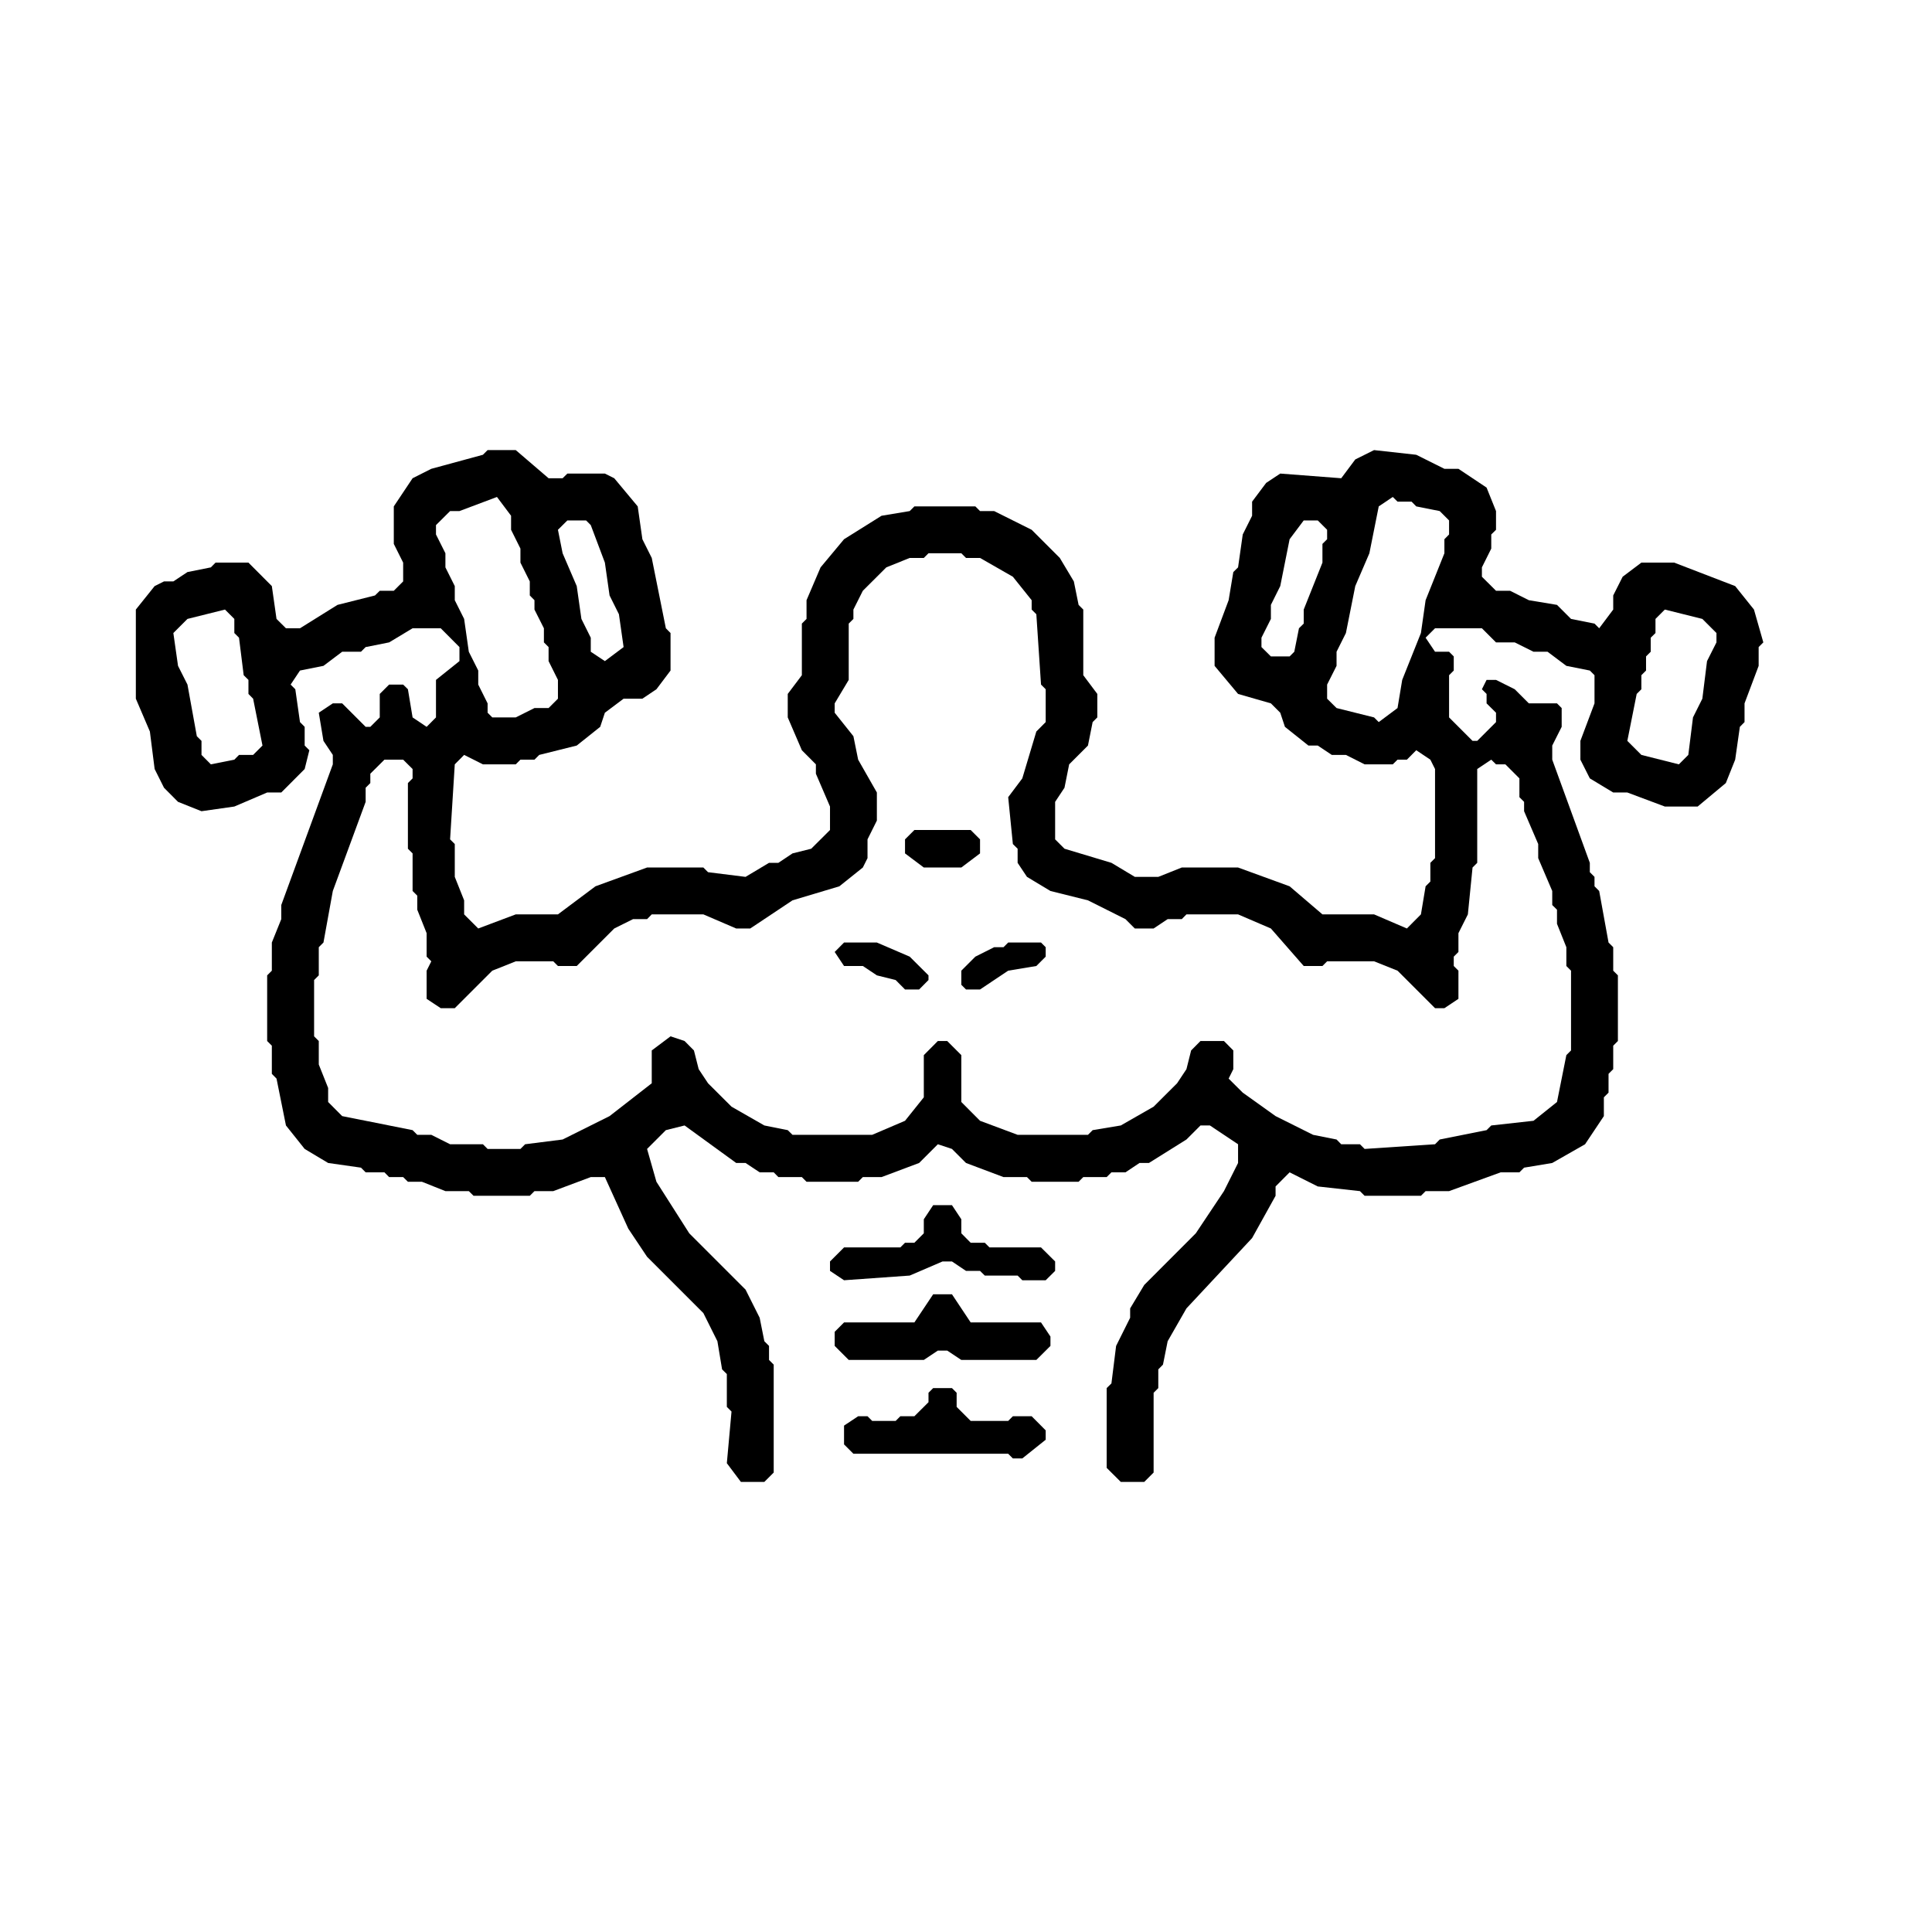
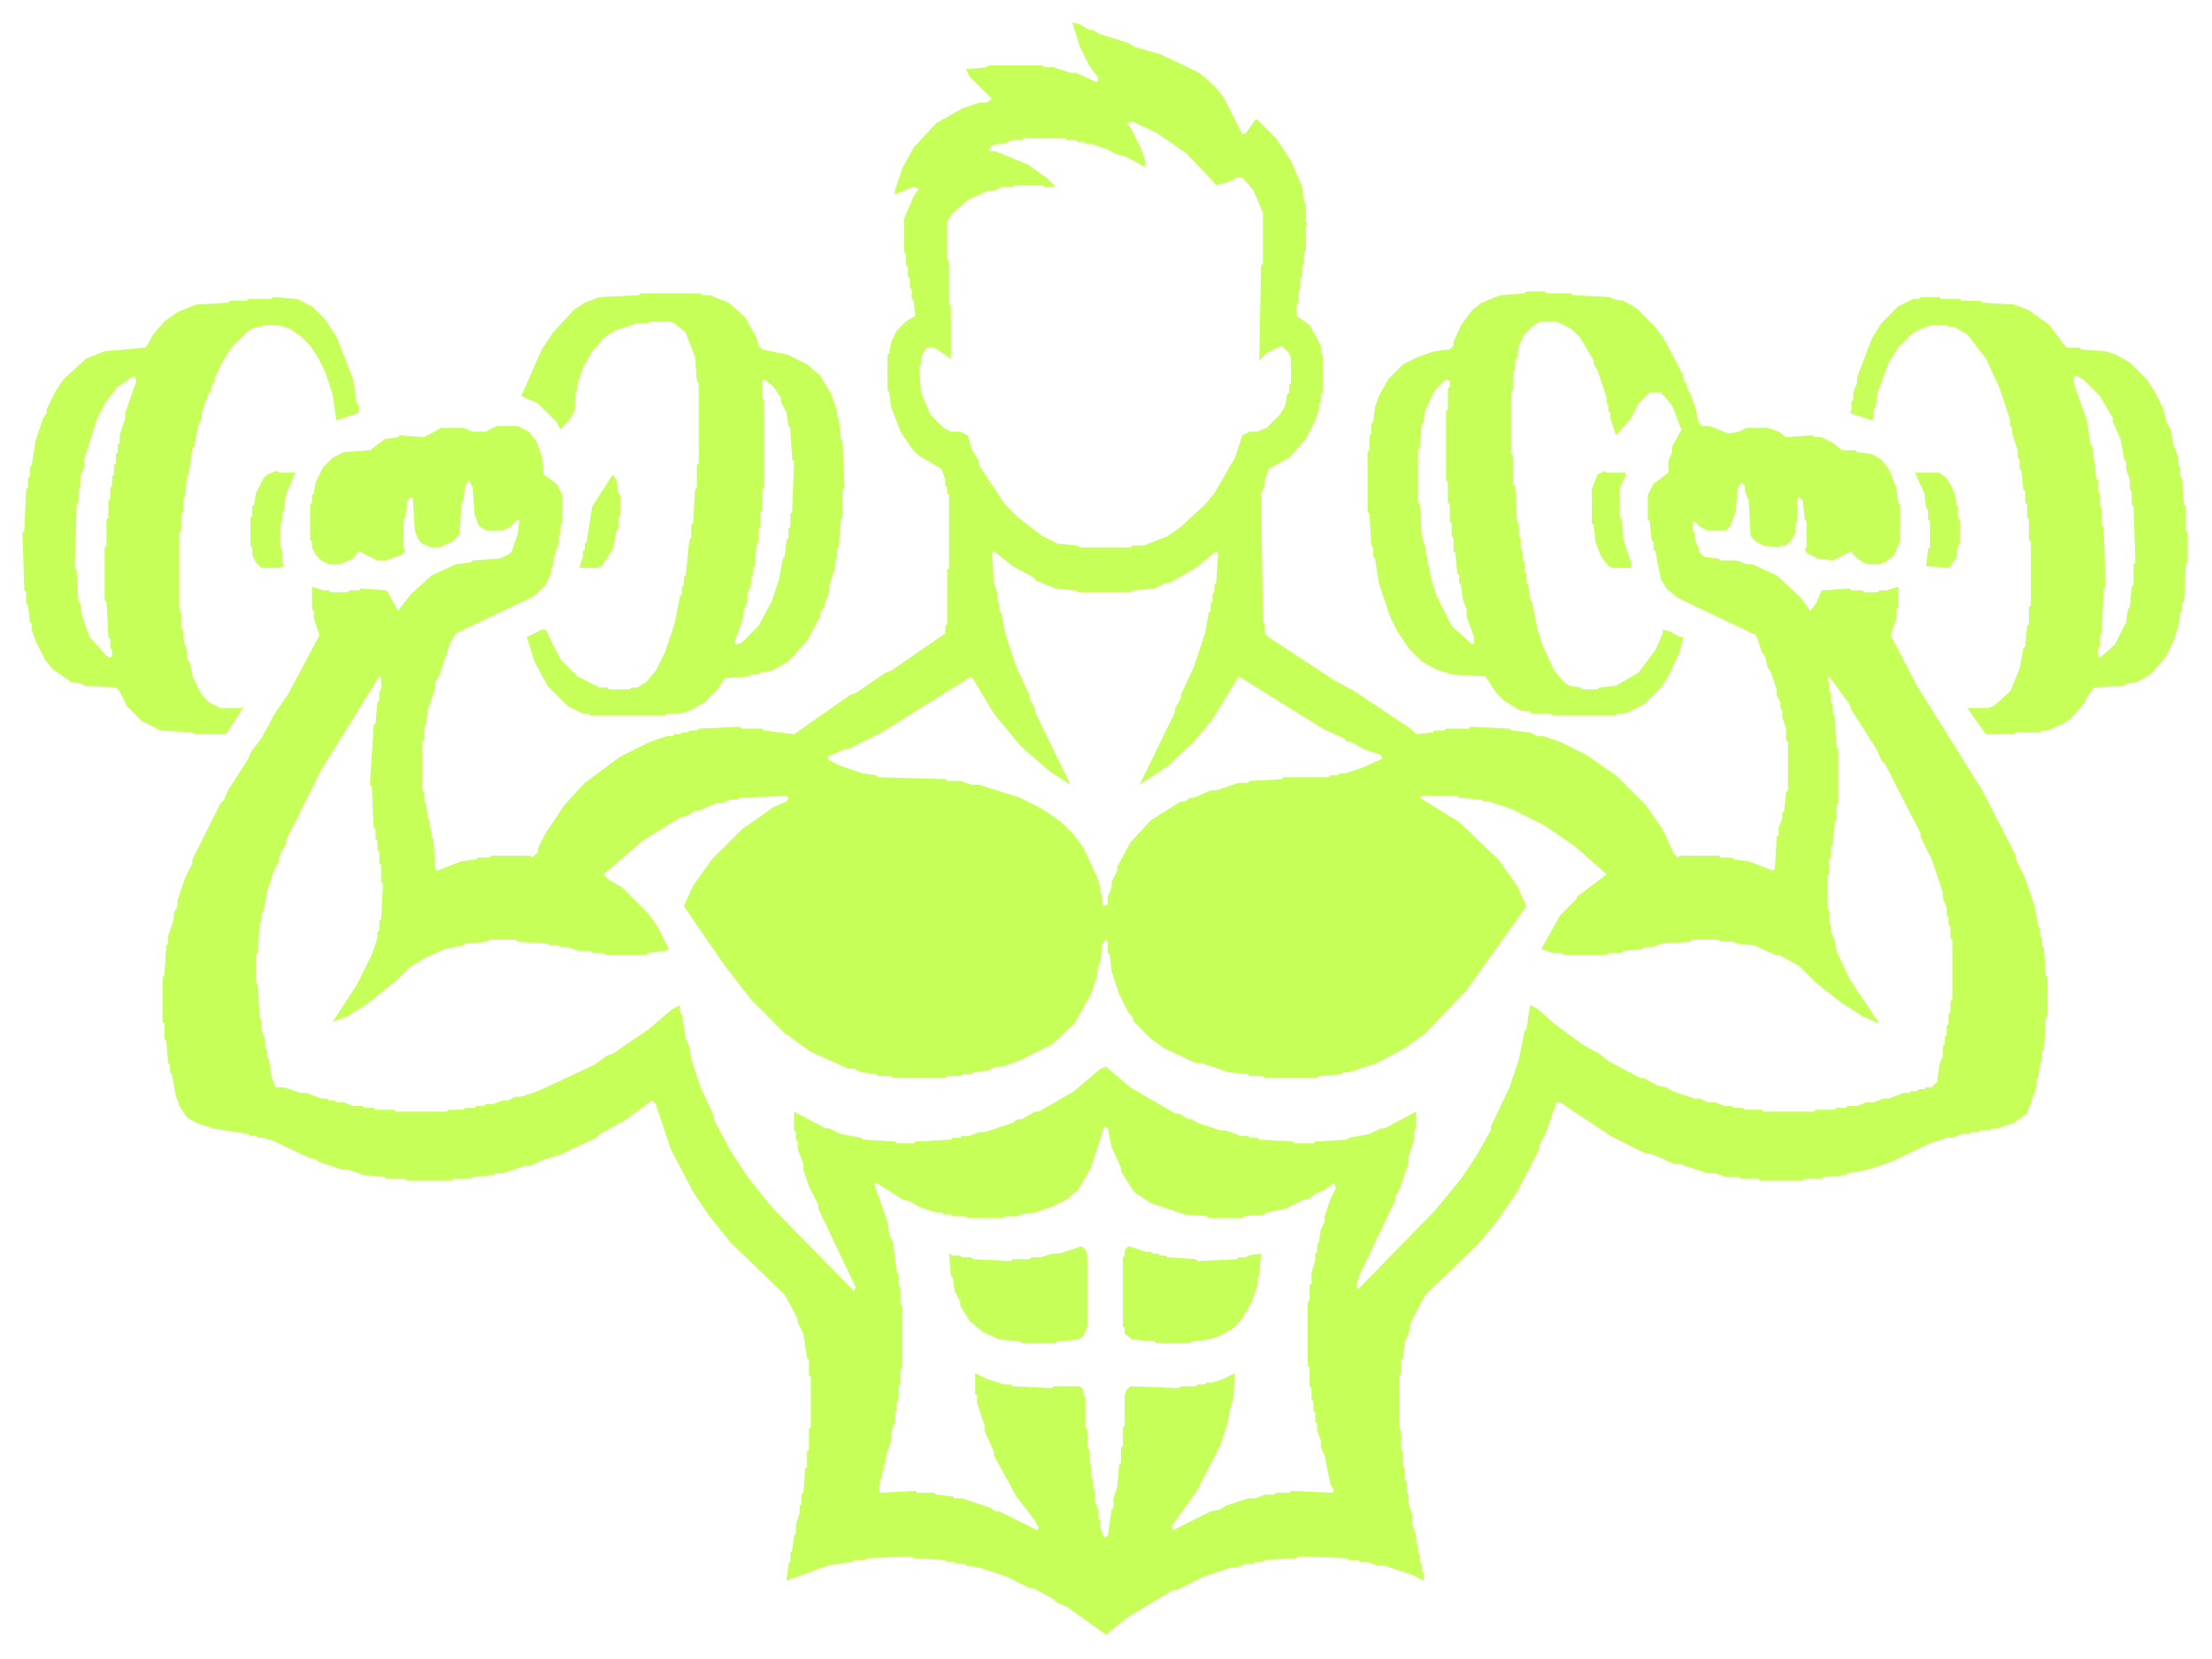
- <svg xmlns="http://www.w3.org/2000/svg" viewBox="0 0 256 256" role="img" aria-label="push">
-   <path fill="currentColor" fill-rule="evenodd" d="M 111.84,188.90 L 111.84,191.39 L 113.08,192.63 L 133.59,192.63 L 134.21,193.25 L 135.46,193.25 L 138.56,190.77 L 138.56,189.53 L 136.70,187.66 L 134.21,187.66 L 133.59,188.28 L 128.62,188.28 L 126.76,186.42 L 126.76,184.55 L 126.14,183.93 L 123.65,183.93 L 123.03,184.55 L 123.03,185.80 L 121.16,187.66 L 119.30,187.66 L 118.68,188.28 L 115.57,188.28 L 114.95,187.66 L 113.71,187.66 Z M 110.60,176.47 L 110.60,178.34 L 112.46,180.20 L 122.41,180.20 L 124.27,178.96 L 125.51,178.96 L 127.38,180.20 L 137.32,180.20 L 139.19,178.34 L 139.19,177.10 L 137.94,175.23 L 128.62,175.23 L 126.14,171.50 L 123.65,171.50 L 121.16,175.23 L 111.84,175.23 Z M 109.98,167.15 L 109.98,168.40 L 111.84,169.64 L 120.54,169.02 L 124.89,167.15 L 126.14,167.15 L 128.00,168.40 L 129.86,168.40 L 130.49,169.02 L 134.84,169.02 L 135.46,169.64 L 138.56,169.64 L 139.81,168.40 L 139.81,167.15 L 137.94,165.29 L 131.11,165.29 L 130.49,164.67 L 128.62,164.67 L 127.38,163.42 L 127.38,161.56 L 126.14,159.69 L 123.65,159.69 L 122.41,161.56 L 122.41,163.42 L 121.16,164.67 L 119.92,164.67 L 119.30,165.29 L 111.84,165.29 Z M 138.56,125.51 L 137.94,124.89 L 133.59,124.89 L 132.97,125.51 L 131.73,125.51 L 129.24,126.76 L 127.38,128.62 L 127.38,130.49 L 128.00,131.11 L 129.86,131.11 L 133.59,128.62 L 137.32,128.00 L 138.56,126.76 Z M 110.60,126.14 L 111.84,128.00 L 114.33,128.00 L 116.19,129.24 L 118.68,129.86 L 119.92,131.11 L 121.79,131.11 L 123.03,129.86 L 123.03,129.24 L 120.54,126.76 L 116.19,124.89 L 111.84,124.89 Z M 119.92,111.22 L 119.92,113.08 L 122.41,114.95 L 127.38,114.95 L 129.86,113.08 L 129.86,111.22 L 128.62,109.98 L 121.16,109.98 Z M 18.00,80.77 L 18.00,92.58 L 19.86,96.93 L 20.49,101.90 L 21.73,104.38 L 23.59,106.25 L 26.70,107.49 L 31.05,106.87 L 35.40,105.01 L 37.27,105.01 L 40.37,101.90 L 40.99,99.41 L 40.37,98.79 L 40.37,96.31 L 39.75,95.68 L 39.13,91.33 L 38.51,90.71 L 39.75,88.85 L 42.86,88.23 L 45.34,86.36 L 47.83,86.36 L 48.45,85.74 L 51.56,85.12 L 54.67,83.25 L 58.40,83.25 L 60.88,85.74 L 60.88,87.60 L 57.77,90.09 L 57.77,95.06 L 56.53,96.31 L 54.67,95.06 L 54.05,91.33 L 53.42,90.71 L 51.56,90.71 L 50.32,91.95 L 50.32,95.06 L 49.07,96.31 L 48.45,96.31 L 45.34,93.20 L 44.10,93.20 L 42.24,94.44 L 42.86,98.17 L 44.10,100.03 L 44.10,101.28 L 37.27,119.92 L 37.27,121.79 L 36.02,124.89 L 36.02,128.62 L 35.40,129.24 L 35.40,137.94 L 36.02,138.56 L 36.02,142.29 L 36.64,142.92 L 37.89,149.13 L 40.37,152.24 L 43.48,154.10 L 47.83,154.72 L 48.45,155.34 L 50.94,155.34 L 51.56,155.97 L 53.42,155.97 L 54.05,156.59 L 55.91,156.59 L 59.02,157.83 L 62.12,157.83 L 62.75,158.45 L 70.20,158.45 L 70.82,157.83 L 73.31,157.83 L 78.28,155.97 L 80.15,155.97 L 83.25,162.80 L 85.74,166.53 L 93.20,173.99 L 95.06,177.72 L 95.68,181.45 L 96.31,182.07 L 96.31,186.42 L 96.93,187.04 L 96.31,193.88 L 98.17,196.36 L 101.28,196.36 L 102.52,195.12 L 102.52,180.82 L 101.90,180.20 L 101.90,178.34 L 101.28,177.72 L 100.66,174.61 L 98.79,170.88 L 91.33,163.42 L 86.98,156.59 L 85.74,152.24 L 88.23,149.75 L 90.71,149.13 L 97.55,154.10 L 98.79,154.10 L 100.66,155.34 L 102.52,155.34 L 103.14,155.97 L 106.25,155.97 L 106.87,156.59 L 113.71,156.59 L 114.33,155.97 L 116.81,155.97 L 121.79,154.10 L 124.27,151.62 L 126.14,152.24 L 128.00,154.10 L 132.97,155.97 L 136.08,155.97 L 136.70,156.59 L 142.92,156.59 L 143.54,155.97 L 146.64,155.97 L 147.27,155.34 L 149.13,155.34 L 150.99,154.10 L 152.24,154.10 L 157.21,150.99 L 159.07,149.13 L 160.32,149.13 L 164.05,151.62 L 164.05,154.10 L 162.18,157.83 L 158.45,163.42 L 151.62,170.26 L 149.75,173.37 L 149.75,174.61 L 147.89,178.34 L 147.27,183.31 L 146.64,183.93 L 146.64,194.50 L 148.51,196.36 L 151.62,196.36 L 152.86,195.12 L 152.86,184.55 L 153.48,183.93 L 153.48,181.45 L 154.10,180.82 L 154.72,177.72 L 157.21,173.37 L 165.91,164.05 L 169.02,158.45 L 169.02,157.21 L 170.88,155.34 L 174.61,157.21 L 180.20,157.83 L 180.82,158.45 L 188.28,158.45 L 188.90,157.83 L 192.01,157.83 L 198.85,155.34 L 201.33,155.34 L 201.95,154.72 L 205.68,154.10 L 210.03,151.62 L 212.52,147.89 L 212.52,145.40 L 213.14,144.78 L 213.14,142.29 L 213.76,141.67 L 213.76,138.56 L 214.38,137.94 L 214.38,129.24 L 213.76,128.62 L 213.76,125.51 L 213.14,124.89 L 211.90,118.06 L 211.28,117.44 L 211.28,116.19 L 210.66,115.57 L 210.66,114.33 L 205.68,100.66 L 205.68,98.79 L 206.93,96.31 L 206.93,93.82 L 206.31,93.20 L 202.58,93.20 L 200.71,91.33 L 198.23,90.09 L 196.98,90.09 L 196.36,91.33 L 196.98,91.95 L 196.98,93.20 L 198.23,94.44 L 198.23,95.68 L 195.74,98.17 L 195.12,98.17 L 192.01,95.06 L 192.01,89.47 L 192.63,88.85 L 192.63,86.98 L 192.01,86.36 L 190.15,86.36 L 188.90,84.50 L 190.15,83.25 L 196.36,83.25 L 198.23,85.12 L 200.71,85.12 L 203.20,86.36 L 205.06,86.36 L 207.55,88.23 L 210.66,88.85 L 211.28,89.47 L 211.28,93.20 L 209.41,98.17 L 209.41,100.66 L 210.66,103.14 L 213.76,105.01 L 215.63,105.01 L 220.60,106.87 L 224.95,106.87 L 228.68,103.76 L 229.92,100.66 L 230.54,96.31 L 231.16,95.68 L 231.16,93.20 L 233.03,88.23 L 233.03,85.74 L 233.65,85.12 L 232.41,80.77 L 229.92,77.66 L 221.84,74.55 L 217.49,74.55 L 215.01,76.42 L 213.76,78.90 L 213.76,80.77 L 211.90,83.25 L 211.28,82.63 L 208.17,82.01 L 206.31,80.15 L 202.58,79.53 L 200.09,78.28 L 198.23,78.28 L 196.36,76.42 L 196.36,75.18 L 197.60,72.69 L 197.60,70.82 L 198.23,70.20 L 198.23,67.72 L 196.98,64.61 L 193.25,62.12 L 191.39,62.12 L 187.66,60.26 L 182.07,59.64 L 179.58,60.88 L 177.72,63.37 L 169.64,62.75 L 167.77,63.99 L 165.91,66.47 L 165.91,68.34 L 164.67,70.82 L 164.05,75.18 L 163.42,75.80 L 162.80,79.53 L 160.94,84.50 L 160.94,88.23 L 164.05,91.95 L 168.40,93.20 L 169.64,94.44 L 170.26,96.31 L 173.37,98.79 L 174.61,98.79 L 176.47,100.03 L 178.34,100.03 L 180.82,101.28 L 184.55,101.28 L 185.18,100.66 L 186.42,100.66 L 187.66,99.41 L 189.53,100.66 L 190.15,101.90 L 190.15,113.71 L 189.53,114.33 L 189.53,116.81 L 188.90,117.44 L 188.28,121.16 L 186.42,123.03 L 182.07,121.16 L 175.23,121.16 L 170.88,117.44 L 164.05,114.95 L 156.59,114.95 L 153.48,116.19 L 150.37,116.19 L 147.27,114.33 L 141.05,112.46 L 139.81,111.22 L 139.81,106.25 L 141.05,104.38 L 141.67,101.28 L 144.16,98.79 L 144.78,95.68 L 145.40,95.06 L 145.40,91.95 L 143.54,89.47 L 143.54,80.77 L 142.92,80.15 L 142.29,77.04 L 140.43,73.93 L 136.70,70.20 L 131.73,67.72 L 129.86,67.72 L 129.24,67.10 L 121.16,67.10 L 120.54,67.72 L 116.81,68.34 L 111.84,71.45 L 108.73,75.18 L 106.87,79.53 L 106.87,82.01 L 106.25,82.63 L 106.25,89.47 L 104.38,91.95 L 104.38,95.06 L 106.25,99.41 L 108.11,101.28 L 108.11,102.52 L 109.98,106.87 L 109.98,109.98 L 107.49,112.46 L 105.01,113.08 L 103.14,114.33 L 101.90,114.33 L 98.79,116.19 L 93.82,115.57 L 93.20,114.95 L 85.74,114.95 L 78.90,117.44 L 73.93,121.16 L 68.34,121.16 L 63.37,123.03 L 61.50,121.16 L 61.50,119.30 L 60.26,116.19 L 60.26,111.84 L 59.64,111.22 L 60.26,101.28 L 61.50,100.03 L 63.99,101.28 L 68.34,101.28 L 68.96,100.66 L 70.82,100.66 L 71.45,100.03 L 76.42,98.79 L 79.53,96.31 L 80.15,94.44 L 82.63,92.58 L 85.12,92.58 L 86.98,91.33 L 88.85,88.85 L 88.85,83.88 L 88.23,83.25 L 86.36,73.93 L 85.12,71.45 L 84.50,67.10 L 81.39,63.37 L 80.15,62.75 L 75.18,62.75 L 74.55,63.37 L 72.69,63.37 L 68.34,59.64 L 64.61,59.64 L 63.99,60.26 L 57.15,62.12 L 54.67,63.37 L 52.18,67.10 L 52.18,72.07 L 53.42,74.55 L 53.42,77.04 L 52.18,78.28 L 50.32,78.28 L 49.69,78.90 L 44.72,80.15 L 39.75,83.25 L 37.89,83.25 L 36.64,82.01 L 36.02,77.66 L 32.92,74.55 L 28.56,74.55 L 27.94,75.18 L 24.84,75.80 L 22.97,77.04 L 21.73,77.04 L 20.49,77.66 Z M 220.60,80.77 L 225.57,82.01 L 227.44,83.88 L 227.44,85.12 L 226.19,87.60 L 225.57,92.58 L 224.33,95.06 L 223.71,100.03 L 222.46,101.28 L 217.49,100.03 L 215.63,98.17 L 216.87,91.95 L 217.49,91.33 L 217.49,89.47 L 218.11,88.85 L 218.11,86.98 L 218.73,86.36 L 218.73,84.50 L 219.36,83.88 L 219.36,82.01 Z M 29.81,80.77 L 31.05,82.01 L 31.05,83.88 L 31.67,84.50 L 32.29,89.47 L 32.92,90.09 L 32.92,91.95 L 33.54,92.58 L 34.78,98.79 L 33.54,100.03 L 31.67,100.03 L 31.05,100.66 L 27.94,101.28 L 26.70,100.03 L 26.70,98.17 L 26.08,97.55 L 24.84,90.71 L 23.59,88.23 L 22.97,83.88 L 24.84,82.01 Z M 41.62,129.86 L 42.24,129.24 L 42.24,125.51 L 42.86,124.89 L 44.10,118.06 L 48.45,106.25 L 48.45,104.38 L 49.07,103.76 L 49.07,102.52 L 50.94,100.66 L 53.42,100.66 L 54.67,101.90 L 54.67,103.14 L 54.05,103.76 L 54.05,112.46 L 54.67,113.08 L 54.67,118.06 L 55.29,118.68 L 55.29,120.54 L 56.53,123.65 L 56.53,126.76 L 57.15,127.38 L 56.53,128.62 L 56.53,132.35 L 58.40,133.59 L 60.26,133.59 L 65.23,128.62 L 68.34,127.38 L 73.31,127.38 L 73.93,128.00 L 76.42,128.00 L 81.39,123.03 L 83.88,121.79 L 85.74,121.79 L 86.36,121.16 L 93.20,121.16 L 97.55,123.03 L 99.41,123.03 L 105.01,119.30 L 111.22,117.44 L 114.33,114.95 L 114.95,113.71 L 114.95,111.22 L 116.19,108.73 L 116.19,105.01 L 113.71,100.66 L 113.08,97.55 L 110.60,94.44 L 110.60,93.20 L 112.46,90.09 L 112.46,82.63 L 113.08,82.01 L 113.08,80.77 L 114.33,78.28 L 117.44,75.18 L 120.54,73.93 L 122.41,73.93 L 123.03,73.31 L 127.38,73.31 L 128.00,73.93 L 129.86,73.93 L 134.21,76.42 L 136.70,79.53 L 136.70,80.77 L 137.32,81.39 L 137.94,90.71 L 138.56,91.33 L 138.56,95.68 L 137.32,96.93 L 135.46,103.14 L 133.59,105.63 L 134.21,111.84 L 134.84,112.46 L 134.84,114.33 L 136.08,116.19 L 139.19,118.06 L 144.16,119.30 L 149.13,121.79 L 150.37,123.03 L 152.86,123.03 L 154.72,121.79 L 156.59,121.79 L 157.21,121.16 L 164.05,121.16 L 168.40,123.03 L 172.75,128.00 L 175.23,128.00 L 175.85,127.38 L 182.07,127.38 L 185.18,128.62 L 190.15,133.59 L 191.39,133.59 L 193.25,132.35 L 193.25,128.62 L 192.63,128.00 L 192.63,126.76 L 193.25,126.14 L 193.25,123.65 L 194.50,121.16 L 195.12,114.95 L 195.74,114.33 L 195.74,101.90 L 197.60,100.66 L 198.23,101.28 L 199.47,101.28 L 201.33,103.14 L 201.33,105.63 L 201.95,106.25 L 201.95,107.49 L 203.82,111.84 L 203.82,113.71 L 205.68,118.06 L 205.68,119.92 L 206.31,120.54 L 206.31,122.41 L 207.55,125.51 L 207.55,128.00 L 208.17,128.62 L 208.17,139.19 L 207.55,139.81 L 206.31,146.02 L 203.20,148.51 L 197.60,149.13 L 196.98,149.75 L 190.77,150.99 L 190.15,151.62 L 180.82,152.24 L 180.20,151.62 L 177.72,151.62 L 177.10,150.99 L 173.99,150.37 L 169.02,147.89 L 164.67,144.78 L 162.80,142.92 L 163.42,141.67 L 163.42,139.19 L 162.18,137.94 L 159.07,137.94 L 157.83,139.19 L 157.21,141.67 L 155.97,143.54 L 152.86,146.64 L 148.51,149.13 L 144.78,149.75 L 144.16,150.37 L 134.84,150.37 L 129.86,148.51 L 127.38,146.02 L 127.38,139.81 L 125.51,137.94 L 124.27,137.94 L 122.41,139.81 L 122.41,145.40 L 119.92,148.51 L 115.57,150.37 L 105.01,150.37 L 104.38,149.75 L 101.28,149.13 L 96.93,146.64 L 93.82,143.54 L 92.58,141.67 L 91.95,139.19 L 90.71,137.94 L 88.85,137.32 L 86.36,139.19 L 86.36,143.54 L 80.77,147.89 L 74.55,150.99 L 69.58,151.62 L 68.96,152.24 L 64.61,152.24 L 63.99,151.62 L 59.64,151.62 L 57.15,150.37 L 55.29,150.37 L 54.67,149.75 L 45.34,147.89 L 43.48,146.02 L 43.48,144.16 L 42.24,141.05 L 42.24,137.94 L 41.62,137.32 Z M 174.61,68.96 L 175.85,70.20 L 175.85,71.45 L 175.23,72.07 L 175.23,74.55 L 172.75,80.77 L 172.75,82.63 L 172.12,83.25 L 171.50,86.36 L 170.88,86.98 L 168.40,86.98 L 167.15,85.74 L 167.15,84.50 L 168.40,82.01 L 168.40,80.15 L 169.64,77.66 L 170.88,71.45 L 172.75,68.96 Z M 75.18,68.96 L 77.66,68.96 L 78.28,69.58 L 80.15,74.55 L 80.77,78.90 L 82.01,81.39 L 82.63,85.74 L 80.15,87.60 L 78.28,86.36 L 78.28,84.50 L 77.04,82.01 L 76.42,77.66 L 74.55,73.31 L 73.93,70.20 Z M 184.55,65.85 L 185.18,66.47 L 187.04,66.47 L 187.66,67.10 L 190.77,67.72 L 192.01,68.96 L 192.01,70.82 L 191.39,71.45 L 191.39,73.31 L 188.90,79.53 L 188.28,83.88 L 185.80,90.09 L 185.18,93.82 L 182.69,95.68 L 182.07,95.06 L 177.10,93.82 L 175.85,92.58 L 175.85,90.71 L 177.10,88.23 L 177.10,86.36 L 178.34,83.88 L 179.58,77.66 L 181.45,73.31 L 182.69,67.10 Z M 65.85,65.85 L 67.72,68.34 L 67.72,70.20 L 68.96,72.69 L 68.96,74.55 L 70.20,77.04 L 70.20,78.90 L 70.82,79.53 L 70.82,80.77 L 72.07,83.25 L 72.07,85.12 L 72.69,85.74 L 72.69,87.60 L 73.93,90.09 L 73.93,92.58 L 72.69,93.82 L 70.82,93.82 L 68.34,95.06 L 65.23,95.06 L 64.61,94.44 L 64.61,93.20 L 63.37,90.71 L 63.37,88.85 L 62.12,86.36 L 61.50,82.01 L 60.26,79.53 L 60.26,77.66 L 59.02,75.18 L 59.02,73.31 L 57.77,70.82 L 57.77,69.58 L 59.64,67.72 L 60.88,67.72 Z" />
+ <svg xmlns="http://www.w3.org/2000/svg" viewBox="0 0 1184 888" width="1184" height="888">
+   <path fill="#C6FF58" fill-rule="evenodd" d="M328 254 L317 271 L314 290 L313 291 L313 294 L312 295 L312 298 L310 304 L320 304 L322 303 L328 294 L330 284 L331 283 L331 277 L332 276 L332 265 L331 264 L330 257 Z M1025 253 L1030 264 L1031 272 L1032 273 L1032 278 L1033 279 L1033 293 L1032 294 L1031 303 L1043 304 L1047 299 L1048 292 L1049 291 L1049 278 L1048 277 L1048 271 L1047 270 L1047 267 L1045 261 L1042 256 L1038 253 Z M859 252 L855 254 L852 262 L852 280 L853 281 L854 290 L857 298 L861 303 L863 304 L873 304 L873 301 L869 289 L868 278 L867 277 L867 261 L870 255 L870 253 L860 253 Z M158 253 L150 253 L148 252 L143 254 L141 256 L137 264 L136 270 L135 271 L135 276 L134 277 L134 292 L135 293 L135 297 L137 301 L140 304 L149 304 L152 303 L151 300 L151 294 L150 293 L150 280 L151 279 L151 274 L152 273 L153 265 Z M1024 160 L1016 164 L1007 173 L1002 181 L994 202 L994 205 L992 210 L992 214 L991 215 L991 220 L990 221 L1002 225 L1003 224 L1003 219 L1004 218 L1005 210 L1011 194 L1016 186 L1023 179 L1028 176 L1034 174 L1042 174 L1043 175 L1046 175 L1053 179 L1063 192 L1070 207 L1076 225 L1076 228 L1077 229 L1077 232 L1080 241 L1080 245 L1081 246 L1081 251 L1082 252 L1083 262 L1084 263 L1084 269 L1085 270 L1085 277 L1086 278 L1086 289 L1087 290 L1087 324 L1086 325 L1086 334 L1085 335 L1084 346 L1083 347 L1081 358 L1076 370 L1067 378 L1064 379 L1053 379 L1063 393 L1078 393 L1079 392 L1092 392 L1093 391 L1096 391 L1105 387 L1109 384 L1116 376 L1117 373 L1121 368 L1137 367 L1138 366 L1144 365 L1151 361 L1159 352 L1163 344 L1166 335 L1167 328 L1168 327 L1168 323 L1169 322 L1170 302 L1171 301 L1171 285 L1170 284 L1170 271 L1169 270 L1168 256 L1167 255 L1167 250 L1166 249 L1166 245 L1163 237 L1162 230 L1160 227 L1158 219 L1153 209 L1149 203 L1140 194 L1133 190 L1127 188 L1114 187 L1113 186 L1106 186 L1097 174 L1086 166 L1078 163 L1061 162 L1060 161 L1050 161 L1049 160 L1039 160 L1038 159 L1028 159 L1027 160 Z M1111 201 L1115 203 L1124 212 L1131 224 L1131 226 L1135 235 L1137 246 L1138 247 L1138 251 L1140 257 L1140 262 L1141 263 L1141 270 L1142 271 L1143 301 L1142 302 L1142 313 L1141 314 L1140 325 L1139 326 L1138 333 L1132 345 L1124 352 L1123 351 L1123 347 L1124 346 L1124 340 L1125 339 L1126 315 L1127 314 L1126 282 L1125 281 L1125 272 L1124 271 L1124 264 L1123 263 L1123 257 L1122 256 L1120 239 L1119 238 L1117 225 L1110 205 L1110 202 Z M159 160 L146 159 L145 160 L133 160 L132 161 L123 161 L122 162 L105 163 L95 167 L88 172 L82 179 L78 186 L56 188 L46 192 L34 203 L30 209 L25 219 L25 221 L23 224 L19 236 L17 249 L16 250 L16 255 L15 256 L15 261 L14 262 L13 284 L12 285 L13 316 L14 317 L14 323 L15 324 L16 333 L17 334 L17 337 L19 343 L24 353 L28 358 L38 365 L44 366 L45 367 L62 368 L64 370 L68 378 L76 386 L86 391 L103 392 L104 393 L121 393 L130 379 L130 378 L129 379 L118 379 L112 376 L108 372 L103 362 L102 356 L100 352 L100 348 L98 342 L98 337 L97 336 L97 328 L96 327 L96 285 L97 284 L97 275 L98 274 L98 267 L99 266 L100 255 L101 254 L103 240 L104 239 L106 228 L108 224 L108 221 L111 212 L113 209 L113 207 L115 204 L115 202 L120 192 L124 186 L133 177 L137 175 L140 175 L141 174 L149 174 L155 176 L161 180 L166 185 L170 191 L174 199 L178 211 L180 225 L192 221 L192 217 L191 216 L189 203 L180 180 L174 171 L167 164 Z M72 201 L73 204 L67 221 L67 224 L64 233 L64 237 L63 238 L63 242 L62 243 L62 248 L61 249 L61 254 L60 255 L60 260 L59 261 L59 267 L58 268 L58 277 L57 278 L57 292 L56 293 L56 321 L57 322 L58 341 L59 342 L59 347 L60 348 L60 351 L59 352 L57 351 L48 341 L44 330 L43 323 L42 322 L41 305 L40 304 L41 270 L42 269 L42 262 L43 261 L43 255 L45 250 L45 246 L52 224 L56 216 L63 207 Z M380 158 L376 158 L375 157 L343 157 L342 158 L321 159 L313 162 L307 166 L296 178 L290 187 L279 212 L288 216 L298 226 L300 230 L306 223 L308 219 L308 210 L309 209 L309 206 L312 197 L317 188 L323 181 L329 177 L341 173 L347 173 L348 172 L358 172 L361 173 L367 178 L372 191 L373 204 L374 205 L374 248 L373 249 L373 261 L372 262 L371 280 L370 281 L370 288 L369 289 L367 308 L366 309 L366 313 L365 314 L365 318 L364 319 L361 334 L356 349 L351 359 L346 365 L341 368 L338 368 L337 369 L326 369 L325 368 L321 368 L309 362 L300 353 L292 337 L290 337 L282 341 L286 354 L293 367 L304 378 L312 382 L315 382 L316 383 L356 383 L357 382 L364 382 L370 380 L377 376 L384 369 L388 363 L401 362 L402 361 L406 361 L407 360 L413 359 L422 354 L432 343 L439 330 L439 328 L441 325 L444 316 L444 313 L447 304 L447 300 L448 299 L448 294 L449 293 L450 278 L451 277 L451 262 L452 261 L451 236 L450 235 L449 224 L448 223 L448 220 L445 211 L439 201 L432 195 L422 190 L408 187 L406 185 L405 181 L399 170 L390 162 Z M409 203 L414 207 L418 213 L418 215 L421 221 L422 228 L423 229 L424 246 L425 247 L424 274 L423 275 L423 282 L422 283 L422 288 L421 289 L420 298 L419 299 L417 310 L413 322 L406 335 L397 344 L394 345 L393 344 L398 330 L398 327 L400 322 L400 318 L402 313 L402 309 L403 308 L403 304 L404 303 L405 291 L406 290 L406 283 L407 282 L407 274 L408 273 L408 262 L409 261 L409 214 L408 213 L408 204 Z M574 12 L578 25 L583 35 L588 42 L587 44 L576 39 L573 39 L564 36 L559 36 L558 35 L529 35 L528 36 L517 37 L519 41 L531 53 L528 55 L524 55 L515 58 L501 66 L489 79 L483 90 L479 102 L479 104 L489 100 L492 101 L489 105 L484 117 L484 135 L485 136 L485 142 L486 143 L486 148 L487 149 L487 154 L488 155 L488 160 L489 161 L490 169 L485 172 L480 177 L477 183 L476 189 L475 190 L475 209 L476 210 L477 218 L482 231 L488 240 L492 244 L504 251 L506 257 L506 260 L507 261 L507 264 L508 265 L508 304 L507 305 L507 334 L506 335 L506 339 L477 359 L474 360 L458 371 L455 372 L425 393 L409 391 L408 390 L397 390 L396 389 L374 390 L373 391 L369 391 L368 392 L365 392 L364 393 L361 393 L360 394 L357 394 L348 397 L332 405 L313 419 L302 431 L292 446 L288 454 L288 456 L285 459 L284 458 L263 458 L262 459 L256 459 L255 460 L247 461 L234 466 L233 465 L232 449 L231 448 L231 444 L230 443 L230 439 L229 438 L228 430 L227 429 L227 424 L226 423 L226 397 L227 396 L227 389 L228 388 L229 380 L233 368 L233 365 L235 362 L241 344 L244 339 L286 319 L292 313 L295 307 L295 304 L296 303 L296 300 L299 291 L299 287 L300 286 L300 281 L301 280 L301 265 L298 259 L291 254 L290 244 L287 236 L283 231 L277 228 L266 228 L260 231 L253 231 L248 229 L236 229 L227 234 L214 233 L213 234 L206 235 L198 241 L184 242 L178 245 L173 250 L169 258 L168 264 L167 265 L167 269 L166 270 L166 289 L167 290 L167 293 L169 297 L172 300 L176 302 L182 302 L189 299 L192 295 L202 300 L206 300 L215 297 L217 295 L216 293 L216 278 L217 277 L218 268 L220 266 L221 267 L222 284 L224 289 L226 291 L231 293 L235 293 L242 290 L246 286 L247 269 L248 268 L249 260 L251 257 L253 261 L254 275 L256 281 L260 284 L269 284 L273 282 L277 278 L278 279 L277 286 L274 295 L272 297 L267 299 L253 300 L252 301 L244 302 L231 308 L220 318 L213 327 L207 316 L193 315 L192 316 L187 316 L186 317 L177 317 L176 316 L173 316 L167 314 L167 326 L168 327 L168 331 L171 340 L154 372 L147 382 L140 395 L134 403 L133 406 L122 423 L120 428 L118 430 L103 460 L103 462 L99 470 L95 482 L95 485 L93 489 L93 492 L90 501 L90 505 L89 506 L88 522 L87 523 L87 547 L88 548 L88 556 L89 557 L90 569 L91 570 L91 574 L92 575 L94 586 L96 592 L100 598 L105 601 L114 604 L133 607 L134 608 L137 608 L138 609 L141 609 L147 611 L166 620 L168 620 L171 622 L183 626 L186 626 L195 629 L206 630 L207 631 L217 631 L218 632 L242 632 L243 631 L252 631 L253 630 L264 629 L265 628 L269 628 L281 624 L284 624 L290 621 L300 618 L319 609 L321 607 L334 600 L349 589 L351 591 L359 615 L371 638 L379 650 L391 665 L420 693 L427 706 L427 708 L430 714 L432 727 L433 728 L433 736 L434 737 L434 764 L433 765 L433 776 L432 777 L432 785 L431 786 L430 799 L429 800 L429 805 L428 806 L428 810 L426 816 L426 821 L425 822 L424 830 L423 831 L423 836 L422 837 L421 846 L443 838 L456 836 L457 835 L463 835 L464 834 L488 833 L489 834 L506 835 L507 836 L511 836 L512 837 L516 837 L517 838 L524 839 L539 844 L551 850 L553 850 L564 856 L566 858 L571 860 L592 875 L603 866 L628 851 L630 851 L644 844 L659 839 L662 839 L667 837 L671 837 L672 836 L676 836 L677 835 L694 834 L695 833 L721 834 L722 835 L727 835 L728 836 L732 836 L737 838 L741 838 L756 843 L762 846 L762 842 L761 841 L761 837 L760 836 L760 832 L759 831 L759 827 L758 826 L758 822 L756 816 L756 811 L754 805 L754 800 L753 799 L753 793 L752 792 L752 786 L751 785 L751 777 L750 776 L750 766 L749 765 L749 736 L750 735 L750 728 L751 727 L752 718 L754 714 L755 708 L763 693 L791 666 L801 654 L812 638 L824 615 L824 613 L828 605 L833 590 L835 590 L862 608 L880 617 L885 618 L896 623 L899 623 L914 628 L918 628 L924 630 L931 630 L932 631 L941 631 L942 632 L965 632 L966 631 L975 631 L976 630 L988 629 L989 628 L1000 626 L1012 622 L1033 612 L1042 609 L1045 609 L1050 607 L1054 607 L1055 606 L1059 606 L1060 605 L1065 605 L1066 604 L1069 604 L1078 601 L1085 596 L1090 582 L1090 578 L1091 577 L1092 569 L1093 568 L1093 563 L1094 562 L1095 545 L1096 544 L1096 523 L1095 522 L1094 507 L1093 506 L1093 502 L1092 501 L1092 497 L1091 496 L1089 485 L1084 470 L1079 460 L1079 458 L1061 423 L1026 367 L1012 340 L1015 331 L1015 326 L1016 325 L1016 314 L1010 316 L1006 316 L1005 317 L998 317 L997 316 L991 316 L990 315 L975 316 L972 323 L969 327 L964 320 L951 308 L938 302 L935 302 L930 300 L921 300 L920 299 L912 298 L910 296 L907 288 L907 285 L906 284 L906 280 L907 279 L910 282 L914 284 L923 284 L926 282 L929 274 L930 262 L932 258 L934 260 L934 263 L936 268 L937 287 L940 290 L944 292 L952 293 L953 292 L956 292 L959 289 L961 285 L961 280 L962 279 L962 267 L963 266 L965 268 L966 278 L967 279 L967 293 L966 294 L967 296 L973 299 L981 300 L991 295 L992 297 L997 301 L1000 302 L1006 302 L1009 301 L1014 297 L1017 289 L1017 270 L1016 269 L1015 261 L1011 251 L1007 246 L1002 243 L994 242 L993 241 L986 241 L981 237 L975 234 L971 234 L970 233 L956 234 L952 231 L946 229 L935 229 L931 231 L925 232 L915 228 L911 228 L909 226 L908 220 L905 211 L903 208 L903 206 L901 203 L901 201 L891 182 L886 175 L876 165 L869 161 L863 160 L862 159 L842 158 L841 157 L828 157 L827 156 L817 156 L816 157 L803 158 L793 162 L788 166 L782 174 L778 183 L778 185 L776 187 L768 188 L759 191 L751 195 L743 203 L738 212 L736 218 L735 226 L734 227 L734 232 L733 233 L733 241 L732 242 L732 274 L733 275 L734 292 L735 293 L735 298 L736 299 L738 312 L744 330 L748 338 L754 347 L761 354 L768 358 L777 361 L795 362 L801 371 L805 375 L813 380 L819 381 L820 382 L830 382 L831 383 L865 383 L866 382 L870 382 L880 377 L889 368 L893 362 L899 349 L901 341 L899 341 L894 338 L890 337 L890 339 L886 348 L877 360 L865 367 L856 368 L855 369 L847 369 L846 368 L840 367 L837 365 L832 359 L826 346 L823 337 L820 322 L819 321 L818 313 L817 312 L817 307 L816 306 L816 301 L815 300 L815 295 L814 294 L814 288 L813 287 L813 280 L812 279 L811 260 L810 259 L810 244 L809 243 L809 210 L810 209 L810 199 L811 198 L811 193 L812 192 L813 185 L816 179 L821 174 L825 172 L833 172 L841 176 L846 181 L853 193 L853 195 L855 198 L860 213 L860 216 L861 217 L861 220 L862 221 L862 224 L865 233 L873 224 L877 216 L883 210 L889 210 L895 217 L900 230 L895 239 L895 242 L893 247 L893 253 L885 259 L882 265 L882 278 L883 279 L884 289 L885 290 L885 294 L886 295 L889 310 L892 315 L898 320 L940 340 L943 349 L945 352 L946 357 L948 360 L951 369 L951 372 L953 376 L953 379 L954 380 L954 384 L956 390 L956 396 L957 397 L957 423 L956 424 L955 434 L954 435 L954 438 L952 443 L952 447 L951 448 L950 465 L949 466 L936 461 L928 460 L927 459 L921 459 L920 458 L899 458 L898 459 L896 457 L890 444 L881 431 L865 415 L849 404 L835 397 L826 394 L823 394 L819 392 L809 391 L808 390 L787 389 L786 390 L774 390 L773 391 L768 391 L767 392 L758 393 L755 390 L725 370 L714 364 L679 341 L677 339 L677 334 L676 333 L675 264 L677 260 L677 257 L679 251 L690 245 L699 235 L704 225 L706 219 L706 216 L707 215 L707 211 L708 210 L708 190 L707 189 L707 185 L701 174 L694 169 L694 163 L695 162 L695 156 L696 155 L696 149 L697 148 L697 142 L698 141 L698 135 L699 134 L699 121 L700 120 L699 119 L699 109 L698 108 L697 100 L691 86 L683 74 L673 64 L672 64 L667 71 L665 72 L655 52 L650 46 L642 39 L621 29 L607 25 L604 23 L588 18 L585 16 L583 16 L578 13 Z M468 634 L469 633 L483 642 L487 643 L492 646 L501 649 L504 649 L505 650 L509 650 L510 651 L517 651 L518 652 L537 652 L538 651 L545 651 L546 650 L554 649 L563 646 L571 642 L577 637 L584 625 L591 603 L593 604 L595 614 L600 625 L600 627 L607 638 L616 644 L634 650 L646 651 L647 652 L665 652 L666 651 L677 650 L678 649 L688 647 L698 642 L700 642 L704 639 L709 637 L714 633 L715 636 L712 642 L709 651 L709 654 L707 658 L706 665 L705 666 L705 670 L704 671 L704 675 L702 681 L702 687 L701 688 L701 696 L700 697 L700 731 L701 732 L701 742 L702 743 L702 749 L703 750 L703 755 L704 756 L704 761 L705 762 L705 766 L707 771 L707 775 L709 779 L712 794 L714 798 L713 799 L691 798 L690 799 L683 799 L682 800 L677 800 L672 802 L668 802 L656 806 L653 808 L648 809 L628 819 L627 817 L640 799 L653 774 L657 762 L659 751 L660 750 L661 735 L655 738 L649 740 L646 740 L645 741 L641 741 L640 742 L632 742 L631 743 L605 742 L603 744 L602 747 L602 763 L601 764 L601 774 L600 775 L600 783 L599 784 L598 796 L596 802 L596 807 L595 808 L593 822 L591 823 L589 818 L589 814 L588 813 L588 809 L586 803 L586 798 L585 797 L585 792 L584 791 L584 784 L583 783 L583 776 L582 775 L582 765 L581 764 L581 748 L580 747 L580 744 L578 742 L564 742 L563 743 L542 742 L541 741 L537 741 L528 738 L522 735 L522 746 L523 747 L523 751 L527 763 L527 766 L532 777 L532 779 L544 801 L554 814 L556 818 L555 819 L535 809 L533 809 L530 807 L515 802 L511 802 L510 801 L501 800 L500 799 L491 799 L490 798 L471 799 L470 796 L471 795 L471 792 L472 791 L472 788 L473 787 L473 784 L474 783 L474 780 L477 771 L477 767 L479 761 L479 756 L480 755 L480 750 L481 749 L481 742 L482 741 L482 733 L483 732 L483 699 L482 698 L482 689 L481 688 L481 682 L480 681 L478 665 L476 661 L475 654 Z M602 669 L602 672 L601 673 L601 710 L602 711 L602 714 L606 717 L618 718 L619 719 L637 719 L638 718 L647 717 L653 715 L660 711 L664 707 L670 697 L673 688 L673 684 L674 683 L675 671 L668 672 L667 673 L663 673 L662 674 L641 675 L640 674 L625 673 L624 672 L621 672 L620 671 L617 671 L616 670 L613 670 L604 667 Z M581 669 L579 667 L567 671 L563 671 L557 673 L552 673 L551 674 L542 674 L541 675 L521 674 L520 673 L515 673 L514 672 L510 672 L508 671 L509 683 L510 684 L511 691 L514 697 L514 699 L519 707 L526 713 L535 717 L546 718 L547 719 L565 719 L566 718 L577 717 L580 715 L582 710 L582 672 Z M137 511 L138 510 L139 494 L140 493 L140 489 L141 488 L143 477 L147 465 L149 462 L150 457 L153 452 L153 450 L172 412 L203 362 L204 363 L204 369 L203 370 L203 375 L202 376 L201 387 L200 388 L198 420 L199 421 L200 443 L201 444 L201 449 L202 450 L202 455 L203 456 L203 462 L204 463 L204 472 L205 473 L204 492 L203 493 L203 498 L202 499 L202 502 L199 511 L191 527 L178 547 L186 544 L197 537 L212 525 L219 518 L227 513 L238 508 L248 506 L249 505 L261 504 L262 503 L276 503 L277 504 L293 505 L294 506 L299 506 L300 507 L304 507 L310 509 L316 509 L317 510 L323 510 L324 511 L346 511 L347 510 L356 509 L358 508 L352 496 L347 489 L333 475 L326 471 L323 468 L344 450 L365 437 L367 437 L372 434 L374 434 L383 430 L386 430 L391 428 L395 428 L396 427 L421 426 L422 427 L421 429 L414 432 L397 444 L381 460 L371 474 L366 485 L388 517 L402 535 L420 553 L434 563 L454 572 L457 572 L461 574 L469 575 L470 576 L477 576 L478 577 L506 577 L507 576 L514 576 L515 575 L520 575 L521 574 L529 573 L533 571 L536 571 L545 568 L563 559 L575 548 L584 532 L587 523 L588 516 L589 515 L590 505 L592 503 L593 504 L593 510 L594 511 L595 520 L599 532 L604 542 L606 544 L607 547 L616 556 L623 561 L640 569 L643 569 L658 574 L668 575 L669 576 L676 576 L677 577 L705 577 L706 576 L718 575 L719 574 L722 574 L737 569 L752 561 L763 553 L785 530 L817 485 L812 474 L802 460 L781 440 L760 427 L761 426 L780 426 L781 427 L793 428 L794 429 L797 429 L809 433 L827 442 L843 453 L860 468 L844 480 L844 481 L835 490 L825 508 L831 510 L836 510 L837 511 L860 511 L861 510 L868 510 L869 509 L879 508 L880 507 L884 507 L890 505 L905 504 L906 503 L920 503 L921 504 L928 504 L929 505 L939 506 L950 511 L952 511 L963 517 L972 526 L986 537 L997 544 L1006 548 L990 524 L983 509 L982 503 L980 499 L980 495 L979 494 L979 487 L978 486 L978 469 L979 468 L979 460 L980 459 L980 453 L981 452 L982 440 L983 439 L983 431 L984 430 L984 401 L983 400 L982 383 L981 382 L981 377 L980 376 L980 371 L979 370 L979 365 L978 364 L979 362 L990 377 L991 380 L1005 402 L1007 407 L1009 409 L1028 446 L1028 448 L1034 460 L1040 478 L1040 481 L1042 486 L1042 490 L1043 491 L1043 495 L1044 496 L1044 502 L1045 503 L1045 535 L1044 536 L1044 542 L1043 543 L1043 548 L1042 549 L1042 554 L1041 555 L1041 559 L1040 560 L1040 565 L1038 570 L1037 579 L1034 582 L1031 582 L1030 583 L1027 583 L1026 584 L1023 584 L1022 585 L1019 585 L1011 588 L1008 588 L1003 590 L999 590 L994 592 L989 592 L988 593 L983 593 L982 594 L972 594 L971 595 L944 595 L943 594 L934 594 L933 593 L928 593 L927 592 L923 592 L918 590 L914 590 L910 588 L907 588 L895 584 L892 582 L887 581 L880 577 L878 577 L861 568 L856 564 L847 559 L832 548 L823 540 L819 538 L817 551 L816 552 L813 567 L808 582 L798 603 L798 605 L790 619 L782 631 L768 648 L727 690 L726 689 L727 684 L747 642 L747 640 L749 637 L754 622 L754 619 L757 610 L757 605 L758 604 L758 595 L741 604 L739 604 L733 607 L722 609 L721 610 L704 611 L703 612 L693 612 L692 611 L674 610 L673 609 L669 609 L668 608 L664 608 L656 605 L653 605 L641 601 L638 599 L636 599 L631 596 L629 596 L605 582 L592 571 L589 572 L575 584 L556 595 L554 595 L547 599 L545 599 L542 601 L527 606 L524 606 L519 608 L515 608 L514 609 L510 609 L509 610 L490 611 L489 612 L480 612 L479 611 L462 610 L461 609 L450 607 L444 604 L442 604 L425 595 L425 605 L426 606 L426 610 L427 611 L427 615 L430 623 L430 626 L433 635 L438 645 L438 647 L458 689 L457 691 L413 646 L401 631 L391 616 L382 599 L382 597 L375 582 L370 567 L369 560 L367 556 L365 543 L364 542 L364 538 L360 540 L347 551 L328 564 L325 565 L318 570 L288 584 L279 587 L276 587 L272 589 L269 589 L264 591 L260 591 L259 592 L255 592 L254 593 L249 593 L248 594 L240 594 L239 595 L212 595 L211 594 L201 594 L200 593 L195 593 L194 592 L189 592 L184 590 L180 590 L179 589 L176 589 L175 588 L172 588 L164 585 L161 585 L152 582 L148 582 L147 581 L145 575 L144 567 L143 566 L143 562 L142 561 L142 557 L140 551 L140 546 L139 545 L138 527 L137 526 Z M443 405 L452 401 L454 401 L472 392 L520 362 L532 382 L546 399 L562 413 L573 420 L554 381 L554 379 L551 374 L551 372 L544 357 L538 339 L536 328 L535 327 L535 323 L534 322 L534 318 L532 312 L531 296 L532 295 L542 303 L553 309 L555 311 L565 315 L576 316 L577 317 L605 317 L606 316 L618 315 L624 312 L626 312 L640 304 L651 295 L652 296 L651 312 L650 313 L650 317 L649 318 L649 322 L648 323 L648 327 L647 328 L645 339 L639 357 L632 372 L632 374 L629 379 L629 381 L610 420 L625 410 L639 397 L649 385 L663 362 L708 390 L719 395 L721 397 L723 397 L730 401 L739 404 L740 406 L729 411 L720 414 L717 414 L716 415 L712 415 L711 416 L687 416 L686 417 L669 418 L668 419 L663 419 L651 423 L648 423 L639 427 L637 427 L634 429 L632 429 L616 439 L605 451 L598 464 L598 466 L595 472 L595 475 L593 480 L593 484 L591 485 L590 484 L590 479 L589 478 L589 475 L587 469 L580 454 L575 447 L568 440 L558 433 L546 427 L524 420 L520 420 L514 418 L507 418 L506 417 L470 416 L469 415 L462 414 L450 410 L444 407 Z M774 203 L776 204 L776 207 L775 208 L775 219 L774 220 L774 257 L775 258 L775 269 L776 270 L776 279 L777 280 L777 287 L778 288 L778 295 L779 296 L780 307 L781 308 L781 312 L782 313 L783 321 L785 326 L785 330 L789 341 L789 344 L788 345 L777 335 L769 319 L766 310 L765 303 L764 302 L764 298 L763 297 L763 293 L761 287 L760 270 L759 269 L759 241 L760 240 L761 227 L762 226 L763 219 L768 209 Z M606 65 L619 71 L635 82 L651 99 L656 98 L662 95 L665 95 L671 102 L676 114 L676 141 L675 142 L674 193 L678 189 L686 185 L690 189 L691 192 L691 205 L690 206 L690 210 L689 211 L688 217 L685 222 L678 229 L673 231 L669 231 L665 233 L661 245 L650 264 L645 270 L632 282 L625 287 L612 292 L606 292 L605 293 L578 293 L577 292 L566 291 L558 287 L545 277 L538 270 L524 249 L524 247 L520 240 L518 233 L514 231 L509 231 L505 229 L498 222 L493 210 L492 196 L493 195 L493 191 L496 186 L500 186 L509 192 L509 164 L508 163 L508 140 L507 139 L507 119 L509 115 L518 107 L529 102 L532 102 L537 100 L542 100 L543 99 L558 99 L559 100 L565 100 L560 95 L550 88 L533 81 L530 81 L529 80 L531 78 L534 77 L537 77 L542 75 L547 75 L548 74 L570 74 L571 75 L576 75 L577 76 L580 76 L581 77 L584 77 L593 80 L596 82 L603 84 L614 90 L613 89 L613 86 L611 80 L605 68 L603 66 Z" />
</svg>
